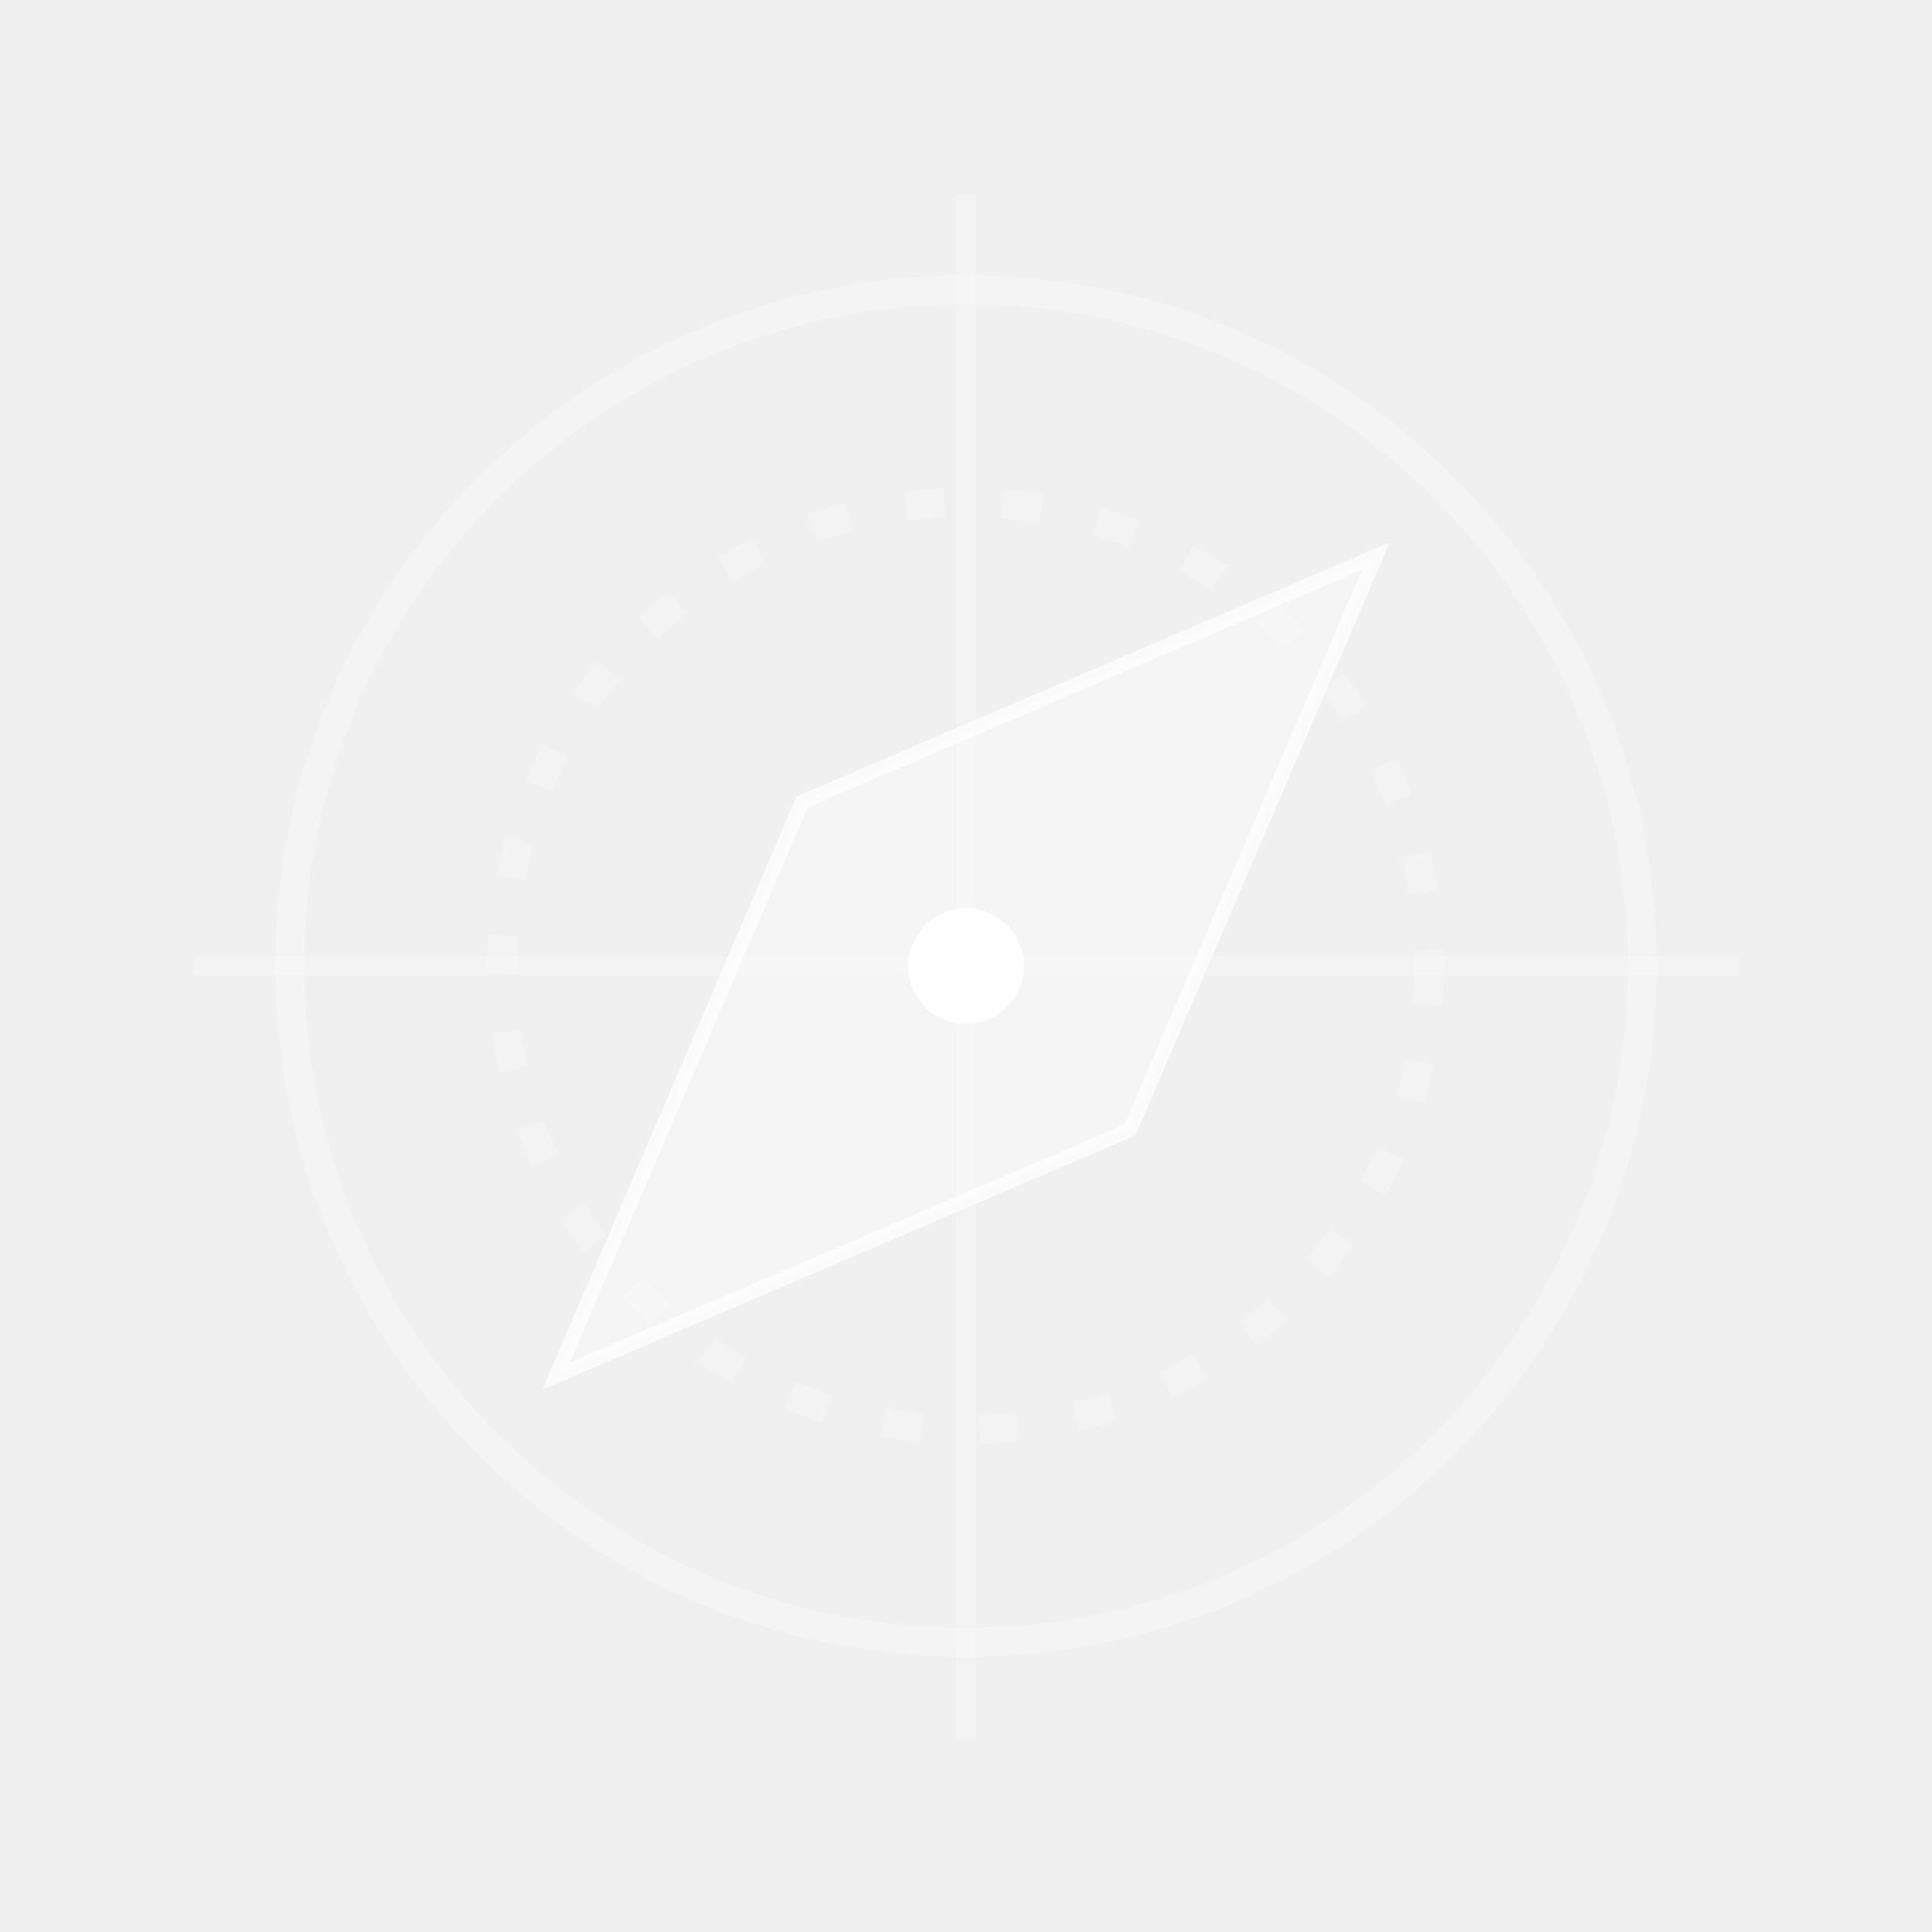
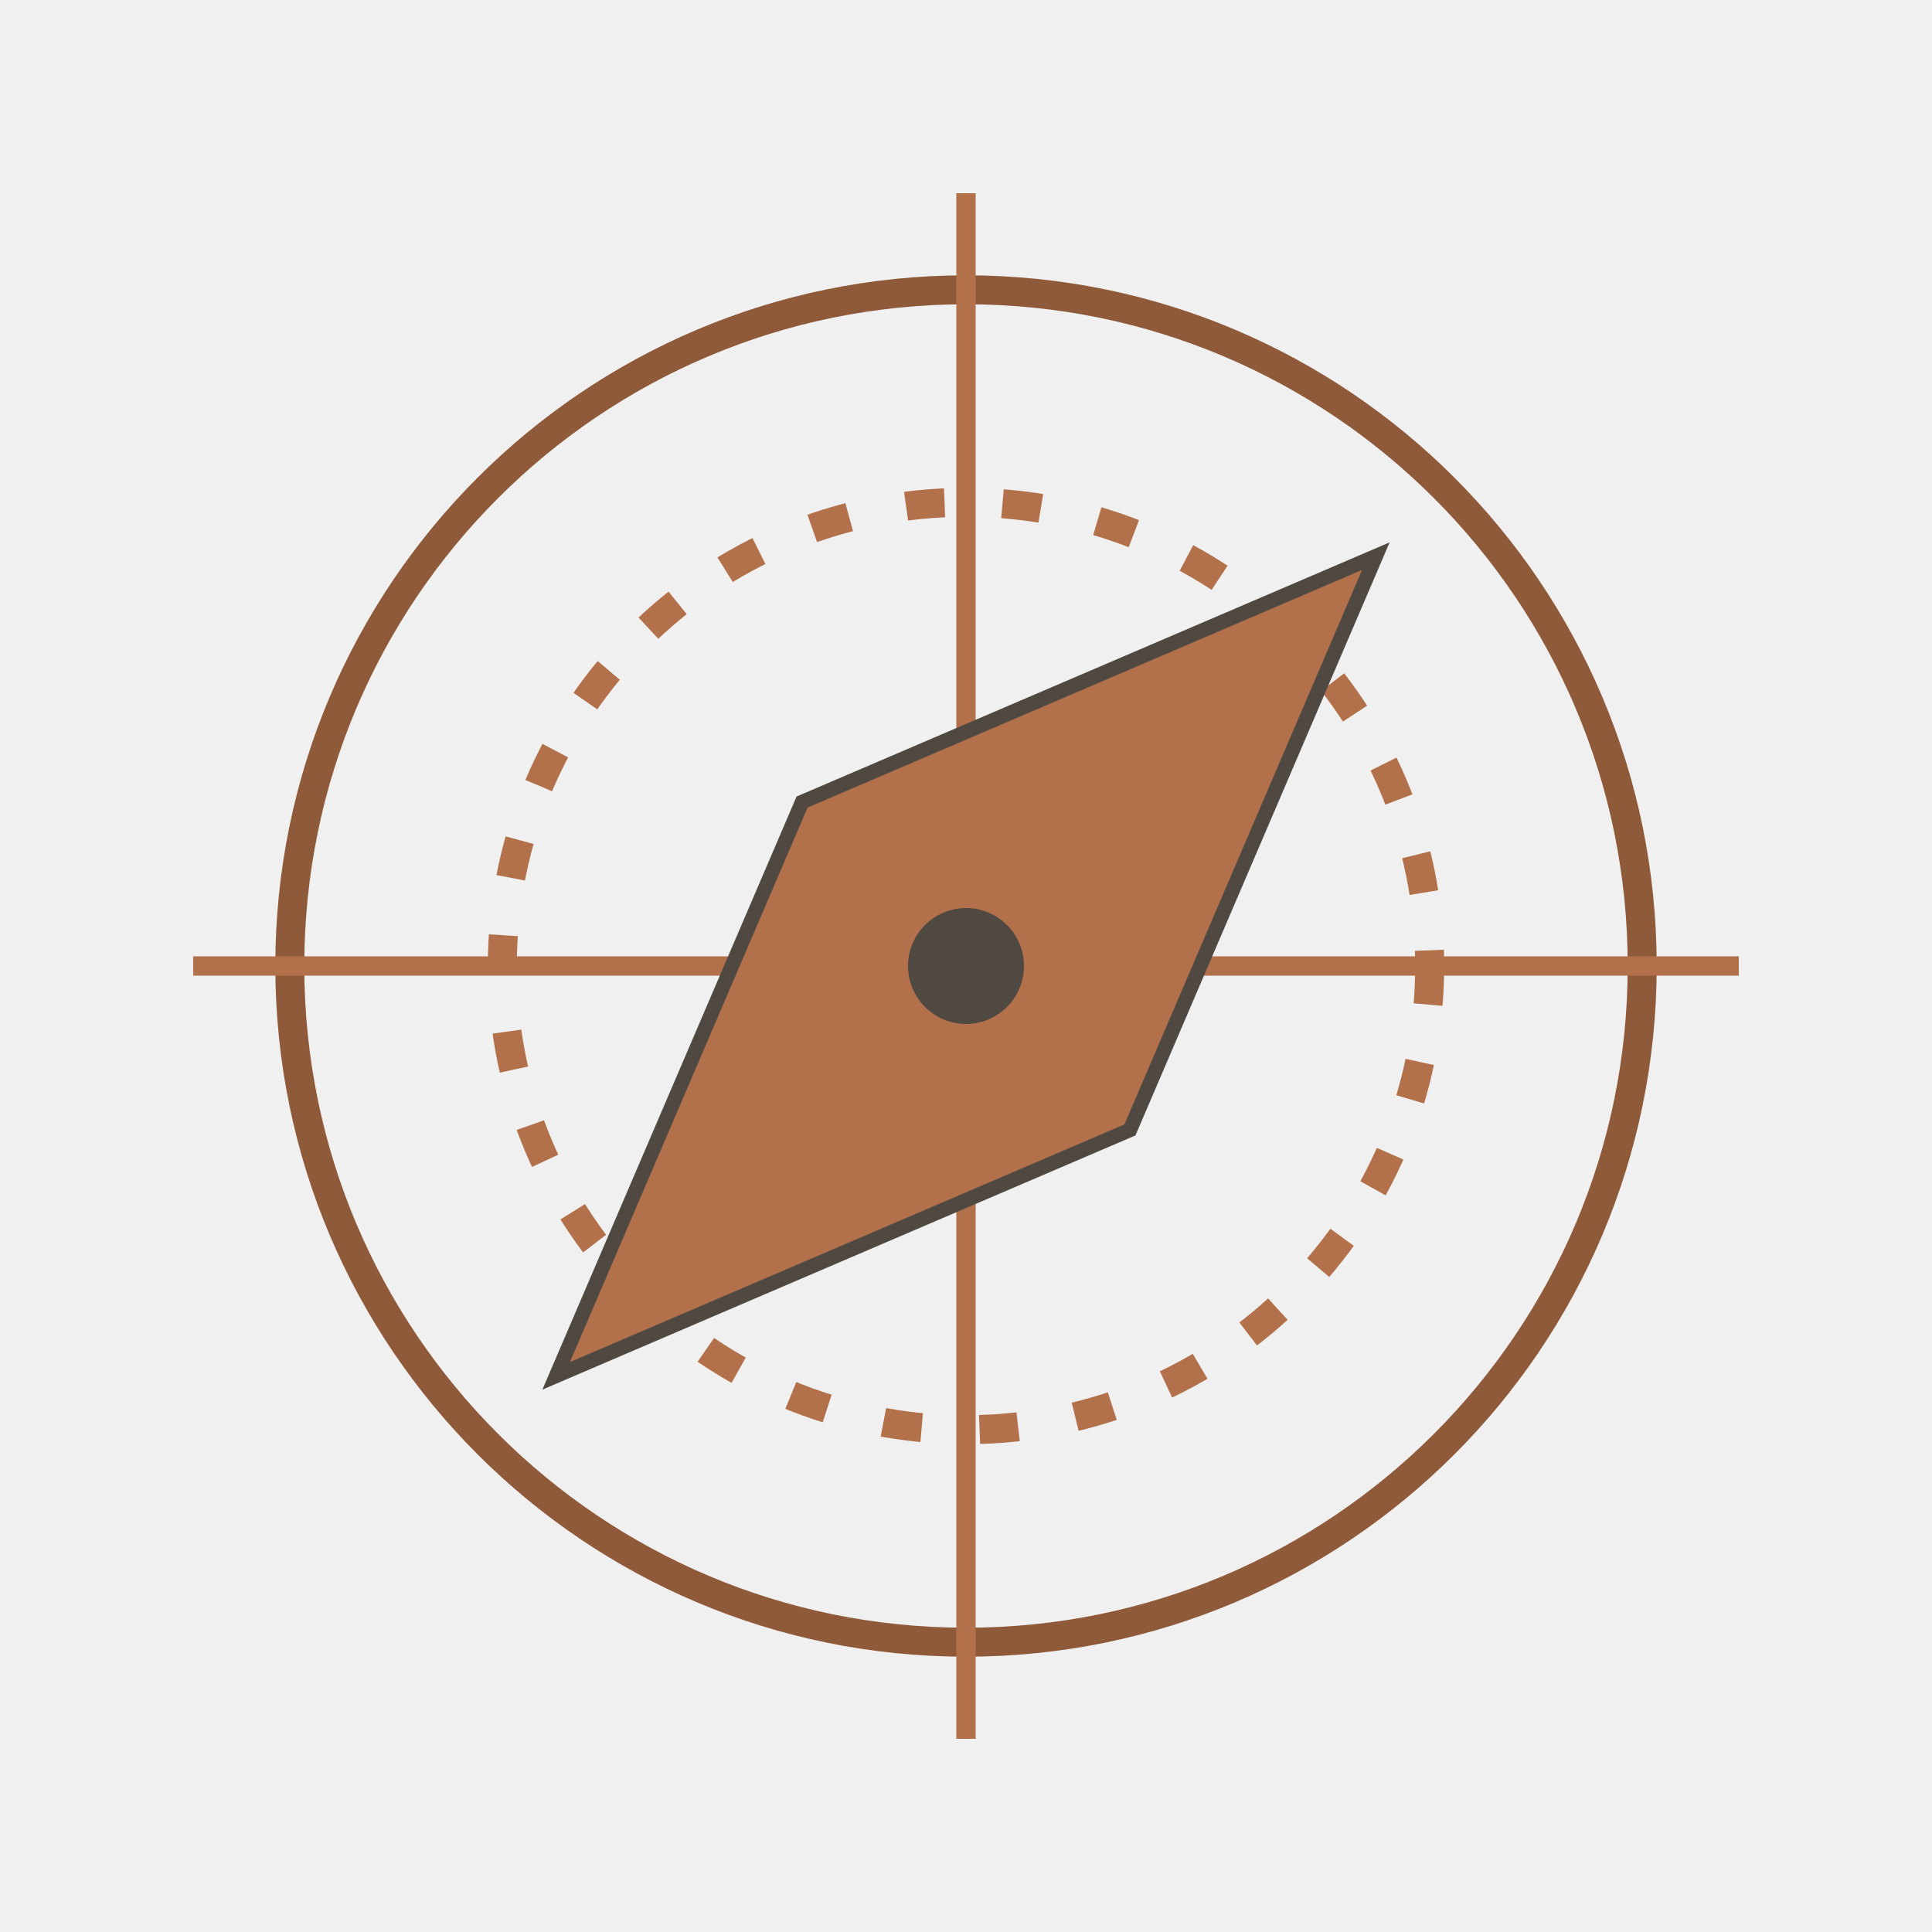
<svg xmlns="http://www.w3.org/2000/svg" viewBox="0 0 200 200">
-   <circle cx="100" cy="100" r="70" fill="none" stroke="#ffffff" stroke-opacity="0.25" stroke-width="3" />
-   <circle cx="100" cy="100" r="48" fill="none" stroke="#ffffff" stroke-opacity="0.2" stroke-width="3" stroke-dasharray="4 6" />
-   <line x1="100" y1="20" x2="100" y2="180" stroke="#ffffff" stroke-opacity="0.2" stroke-width="2" />
-   <line x1="20" y1="100" x2="180" y2="100" stroke="#ffffff" stroke-opacity="0.2" stroke-width="2" />
-   <path d="M100 40 L124 100 L100 160 L76 100 Z" fill="#ffffff" fill-opacity="0.35" stroke="#ffffff" stroke-opacity="0.7" stroke-width="1.5" transform="rotate(45 100 100)" />
-   <circle cx="100" cy="100" r="6" fill="#ffffff" fill-opacity="0.85" />
+   <circle cx="100" cy="100" r="70" fill="none" stroke="#8f5a3a" stroke-width="3" />
+   <circle cx="100" cy="100" r="48" fill="none" stroke="#b2714a" stroke-width="3" stroke-dasharray="4 6" />
+   <line x1="100" y1="20" x2="100" y2="180" stroke="#b2714a" stroke-width="2" />
+   <line x1="20" y1="100" x2="180" y2="100" stroke="#b2714a" stroke-width="2" />
+   <path d="M100 40 L124 100 L100 160 L76 100 Z" fill="#b2714a" stroke="#4f4942" stroke-width="1.5" transform="rotate(45 100 100)" />
+   <circle cx="100" cy="100" r="6" fill="#4f4942" />
</svg>
